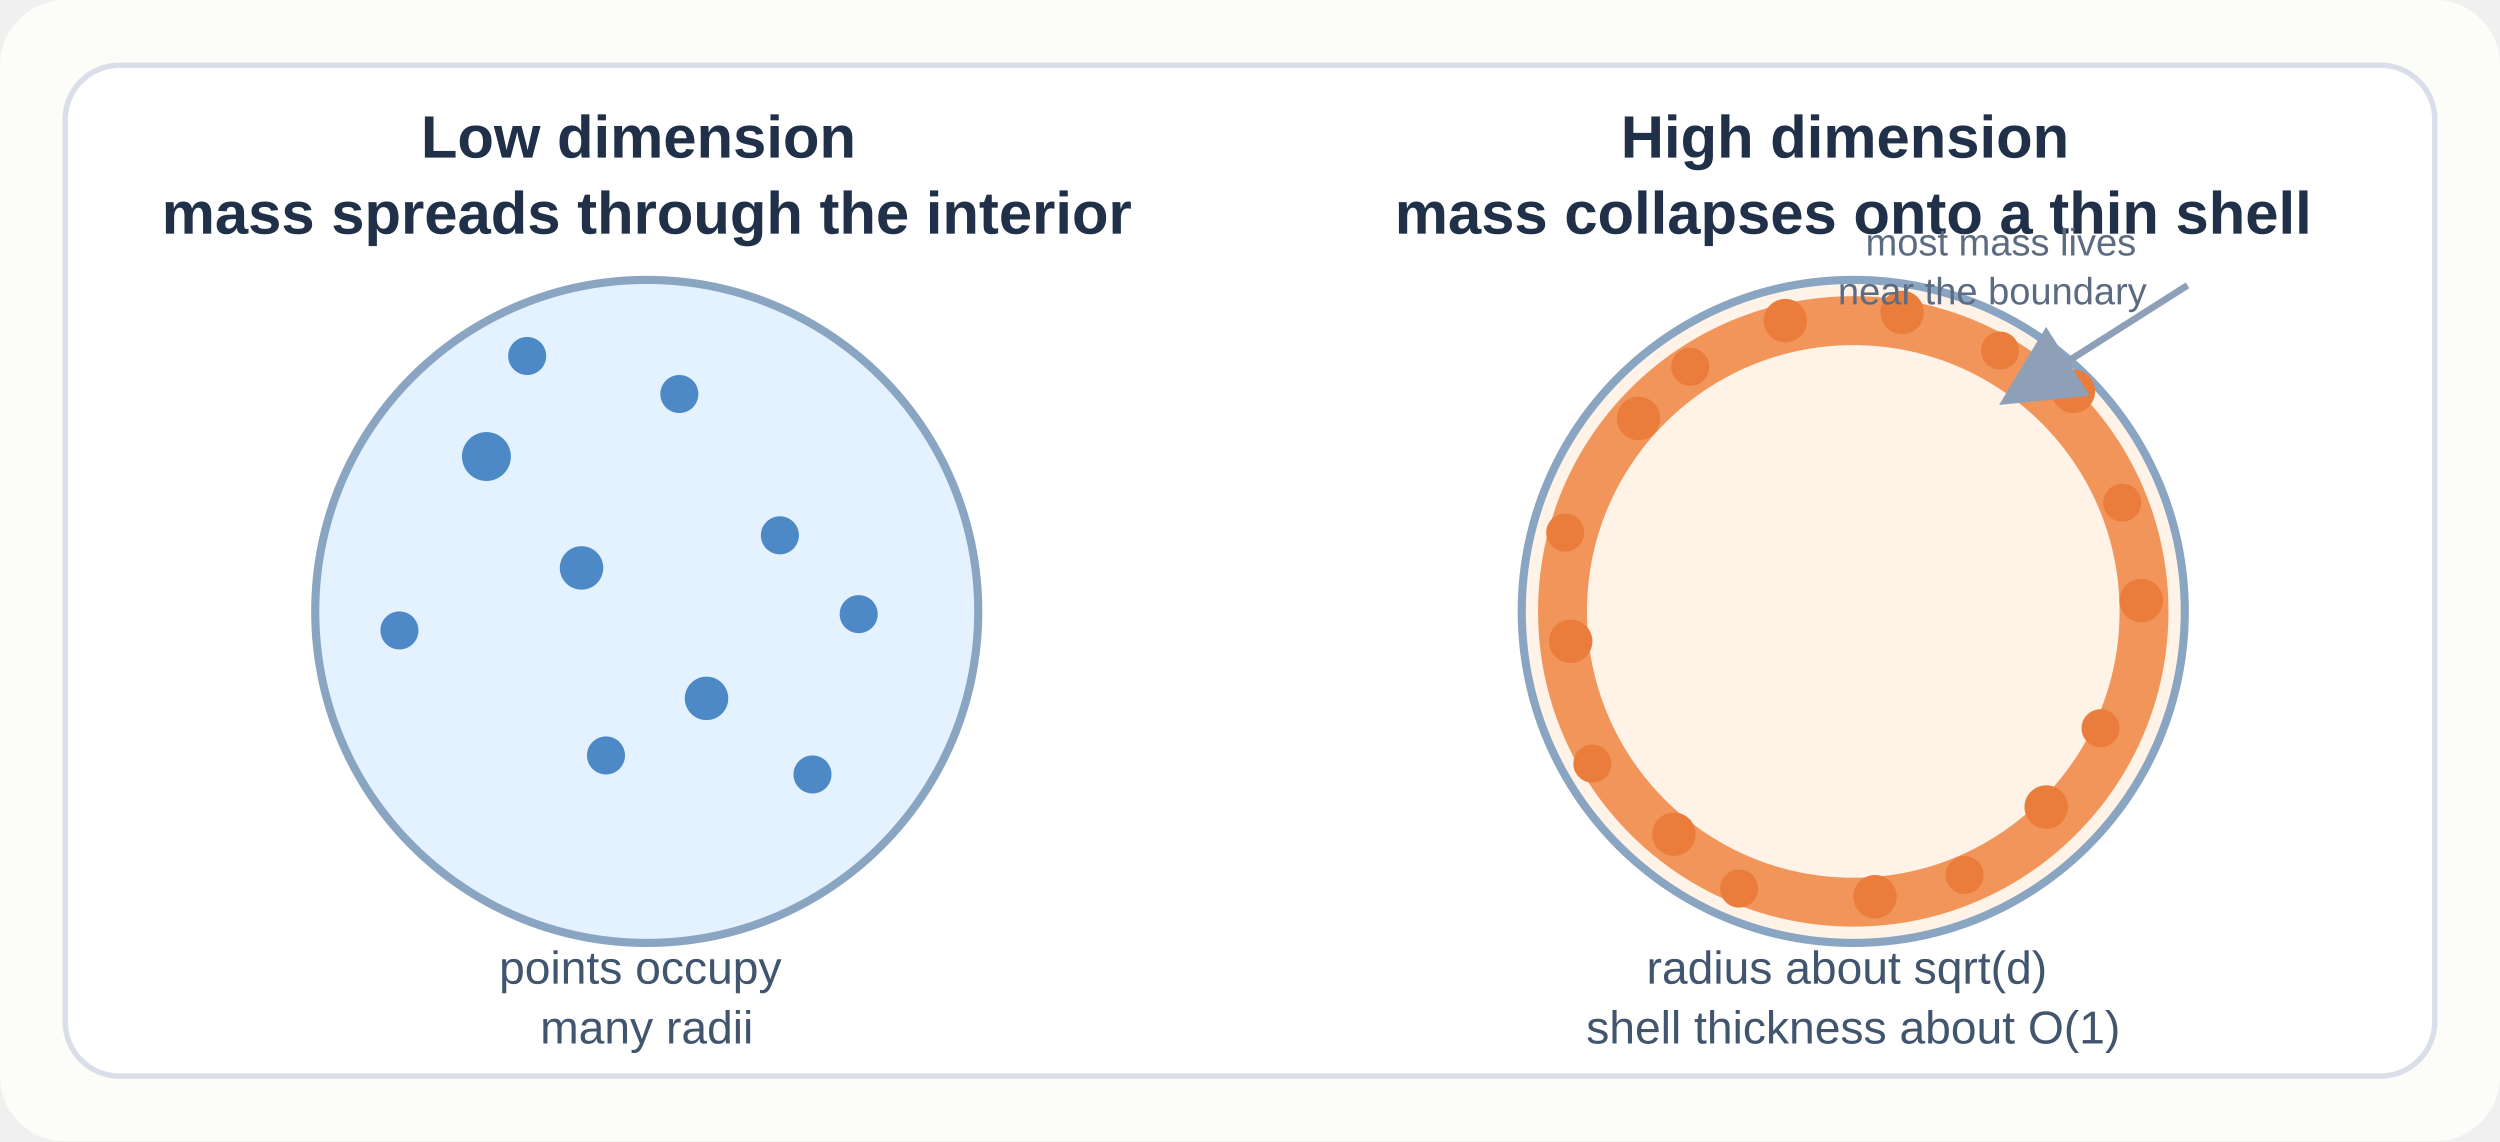
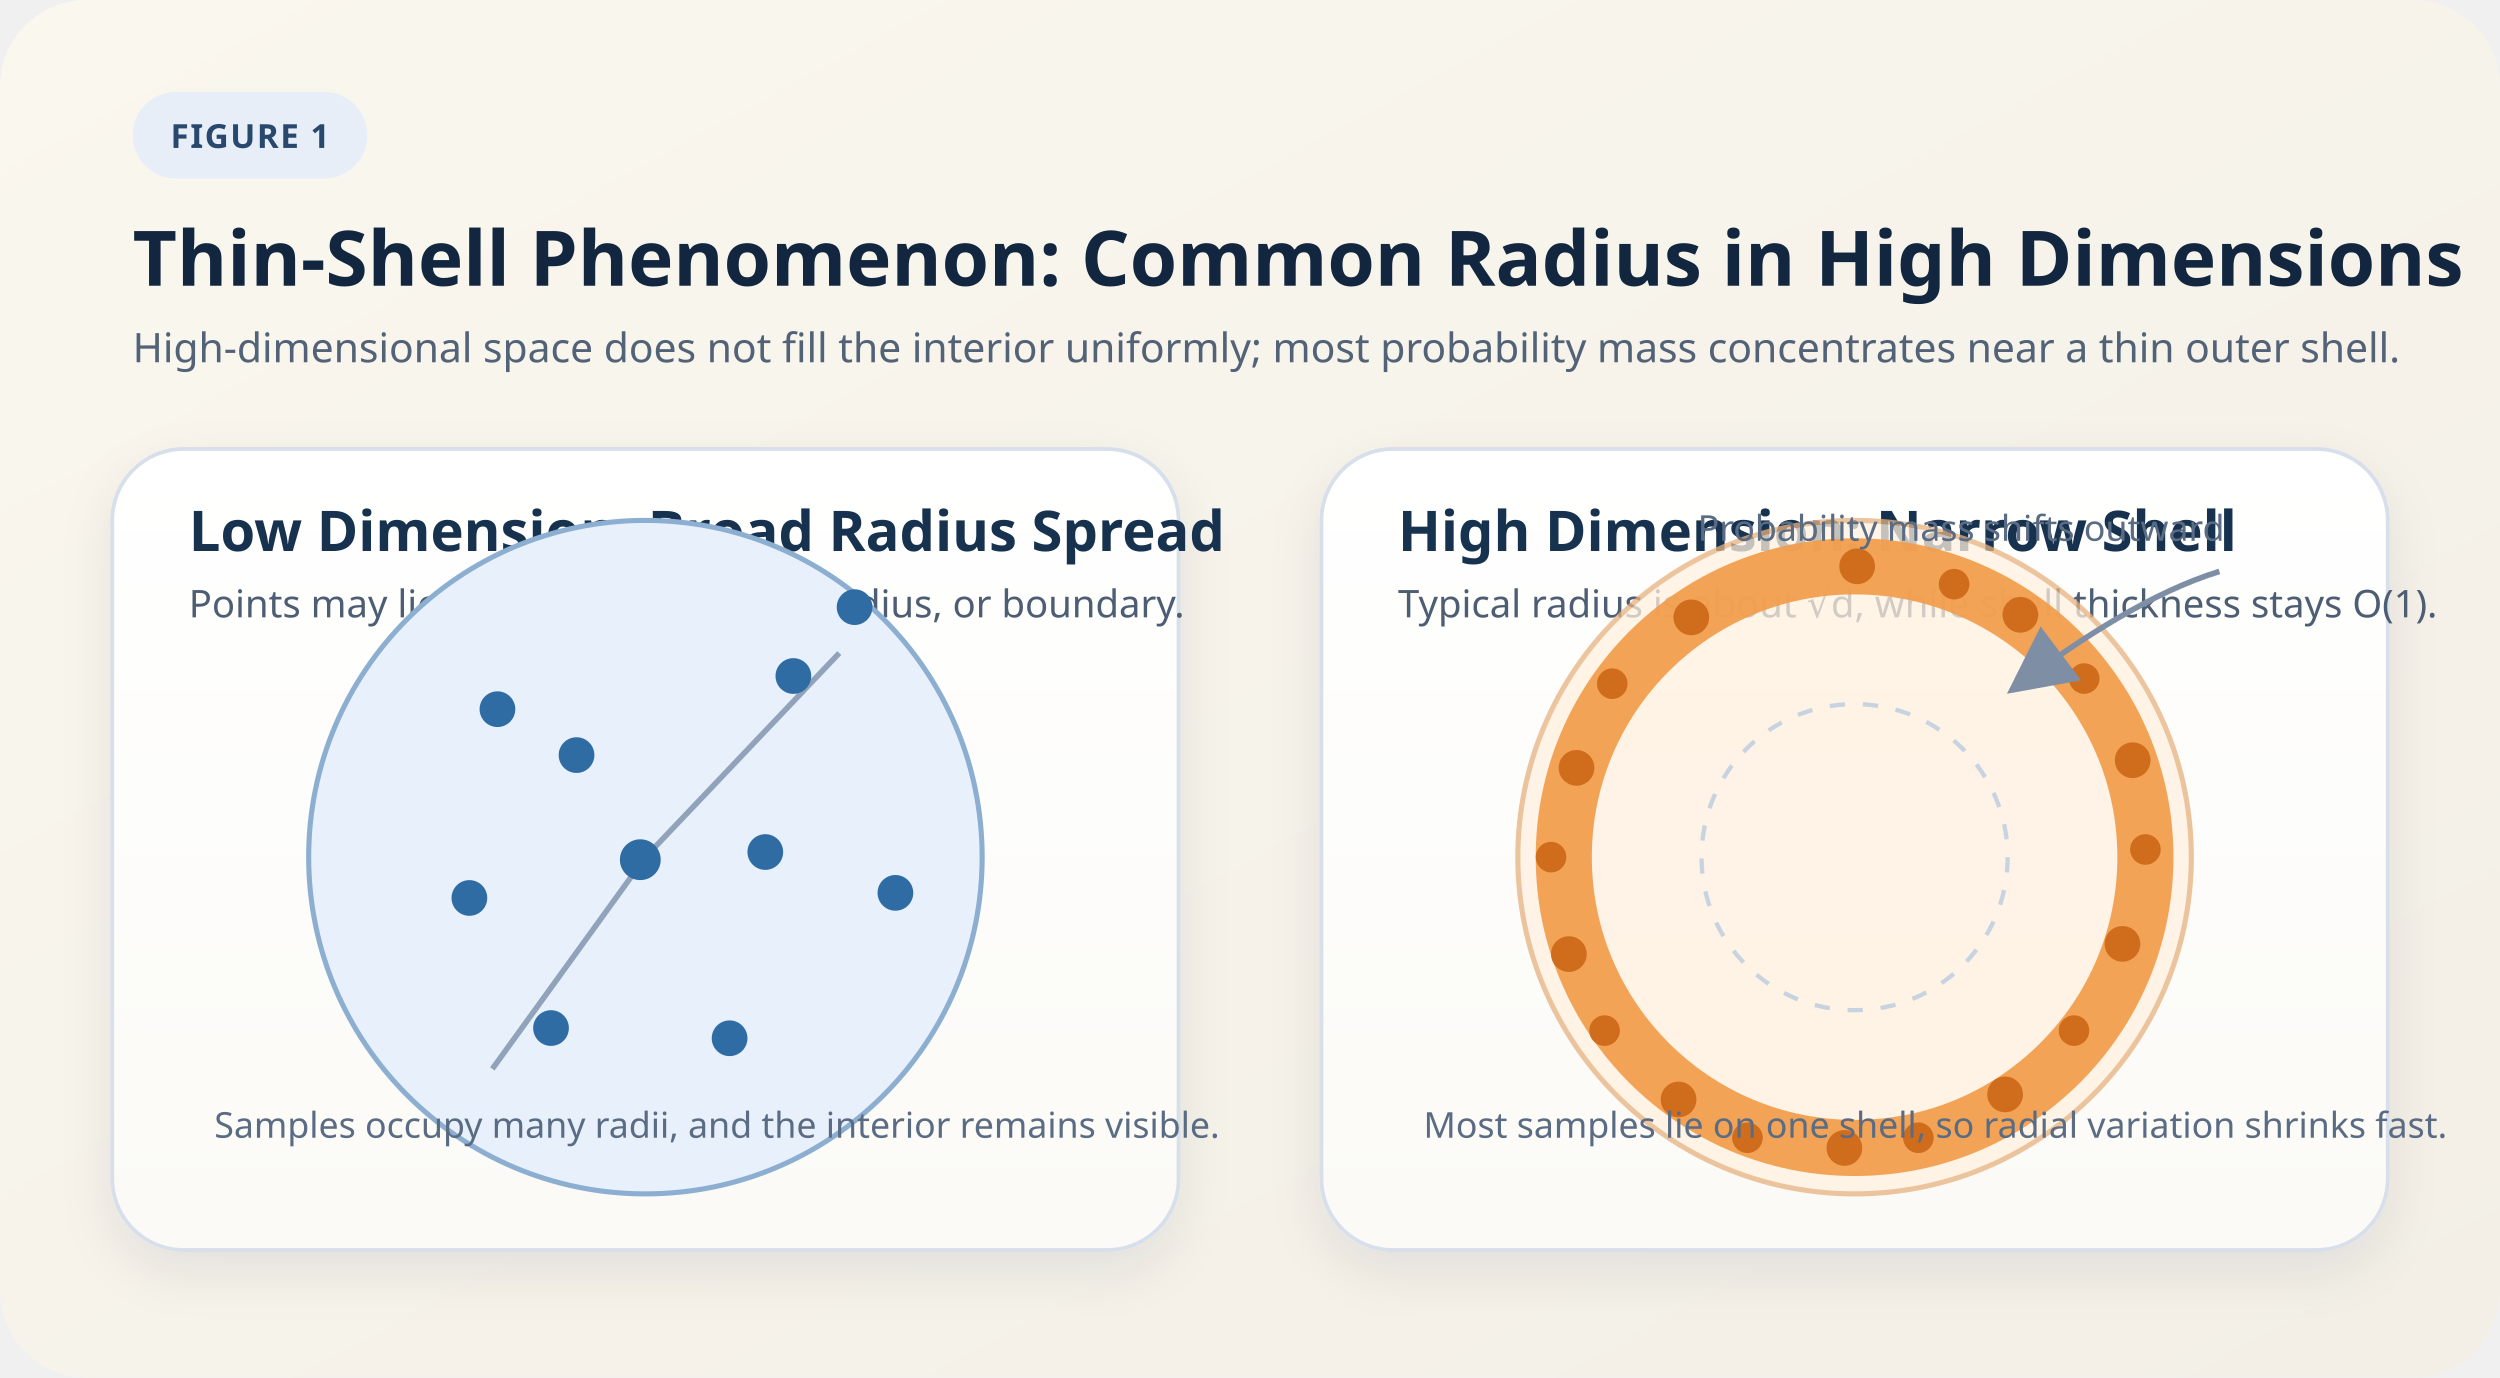
- <svg xmlns="http://www.w3.org/2000/svg" width="920" height="420" viewBox="0 0 920 420" role="img" aria-labelledby="title desc">
+ <svg xmlns="http://www.w3.org/2000/svg" width="980" height="540" viewBox="0 0 980 540" role="img" aria-labelledby="title desc">
+   <defs>
+     <linearGradient id="bg" x1="0" y1="0" x2="1" y2="1">
+       <stop offset="0%" stop-color="#faf7ef" />
+       <stop offset="100%" stop-color="#f3efe6" />
+     </linearGradient>
+     <linearGradient id="card" x1="0" y1="0" x2="0" y2="1">
+       <stop offset="0%" stop-color="#ffffff" />
+       <stop offset="100%" stop-color="#fbfaf6" />
+     </linearGradient>
+     <filter id="shadow" x="-20%" y="-20%" width="140%" height="140%">
+       <feDropShadow dx="0" dy="8" stdDeviation="10" flood-color="#10233b" flood-opacity="0.08" />
+     </filter>
+   </defs>
  <style>
-     .bg { fill: #fcfcf9; }
-     .panel { fill: #ffffff; stroke: #d9dee8; stroke-width: 2; rx: 20; }
-     .heading { fill: #203048; font-family: Arial; font-size: 22px; font-weight: 600; }
-     .label { fill: #41556f; font-family: Arial; font-size: 17px; font-weight: 500; }
-     .small { fill: #5b6b81; font-family: Arial; font-size: 14px; font-weight: 400; }
-     .low-fill { fill: #dfeeff; }
-     .high-fill { fill: #ffe7d4; }
-     .shell { fill: none; stroke: #f08b4b; stroke-width: 18; opacity: 0.9; }
-     .outline { fill: none; stroke: #8aa5c2; stroke-width: 3; }
-     .point-a { fill: #4d89c7; }
-     .point-b { fill: #ea7d3c; }
-     .arrow { stroke: #8da0b8; stroke-width: 2.5; marker-end: url(#arrowHead); }
+     .title { fill: #12263f; font-family: "Avenir Next", "PingFang SC", "Noto Sans SC", "Source Han Sans SC", sans-serif; font-size: 30px; font-weight: 700; }
+     .subtitle { fill: #526277; font-family: "Avenir Next", "PingFang SC", "Noto Sans SC", "Source Han Sans SC", sans-serif; font-size: 16px; font-weight: 500; }
+     .card { fill: url(#card); stroke: #d7dfeb; stroke-width: 1.5; rx: 28; filter: url(#shadow); }
+     .card-title { fill: #16324f; font-family: "Avenir Next", "PingFang SC", "Noto Sans SC", "Source Han Sans SC", sans-serif; font-size: 22px; font-weight: 700; }
+     .card-text { fill: #4d5d73; font-family: "Avenir Next", "PingFang SC", "Noto Sans SC", "Source Han Sans SC", sans-serif; font-size: 15px; font-weight: 500; }
+     .axis-text { fill: #5a6c84; font-family: "Avenir Next", "PingFang SC", "Noto Sans SC", "Source Han Sans SC", sans-serif; font-size: 14px; }
+     .pill { fill: #e7eef8; }
+     .pill-text { fill: #28496d; font-family: "Avenir Next", "PingFang SC", "Noto Sans SC", "Source Han Sans SC", sans-serif; font-size: 13px; font-weight: 700; letter-spacing: 0.6px; }
+     .dash { fill: none; stroke: #c8d3e1; stroke-width: 1.7; stroke-dasharray: 6 7; }
+     .low-shell { fill: #e8f1fb; stroke: #8caed0; stroke-width: 2; }
+     .high-core { fill: #fff0df; stroke: #e5b17f; stroke-width: 2; }
+     .high-shell { fill: none; stroke: #f29c4a; stroke-width: 22; stroke-linecap: round; opacity: 0.92; }
+     .low-point { fill: #2f6ca3; }
+     .high-point { fill: #cf6d1d; }
+     .guide { fill: none; stroke: #91a3ba; stroke-width: 2.2; }
+     .arrow { fill: none; stroke: #7d8ea5; stroke-width: 2.2; marker-end: url(#arrowHead); }
  </style>
  <defs>
    <marker id="arrowHead" markerWidth="12" markerHeight="12" refX="9" refY="6" orient="auto">
-       <path d="M0,0 L12,6 L0,12 z" fill="#8da0b8" />
+       <path d="M0,0 L12,6 L0,12 z" fill="#7d8ea5" />
    </marker>
  </defs>
-   <rect class="bg" x="0" y="0" width="920" height="420" rx="24" />
-   <rect class="panel" x="24" y="24" width="872" height="372" />
-   <text class="heading" x="238" y="58" text-anchor="middle">
-     <tspan x="238" dy="0">Low dimension</tspan>
-     <tspan x="238" dy="28">mass spreads through the interior</tspan>
-   </text>
-   <text class="heading" x="682" y="58" text-anchor="middle">
-     <tspan x="682" dy="0">High dimension</tspan>
-     <tspan x="682" dy="28">mass collapses onto a thin shell</tspan>
-   </text>
-   <circle class="low-fill" cx="238" cy="225" r="122" opacity="0.85" />
-   <circle class="outline" cx="238" cy="225" r="122" />
-   <circle class="point-a" cx="179" cy="168" r="9" />
-   <circle class="point-a" cx="214" cy="209" r="8" />
-   <circle class="point-a" cx="260" cy="257" r="8" />
-   <circle class="point-a" cx="287" cy="197" r="7" />
-   <circle class="point-a" cx="223" cy="278" r="7" />
-   <circle class="point-a" cx="147" cy="232" r="7" />
-   <circle class="point-a" cx="299" cy="285" r="7" />
-   <circle class="point-a" cx="250" cy="145" r="7" />
-   <circle class="point-a" cx="316" cy="226" r="7" />
-   <circle class="point-a" cx="194" cy="131" r="7" />
-   <text class="label" x="238" y="362" text-anchor="middle">
-     <tspan x="238" dy="0">points occupy</tspan>
-     <tspan x="238" dy="22">many radii</tspan>
-   </text>
-   <circle class="high-fill" cx="682" cy="225" r="122" opacity="0.55" />
-   <circle class="shell" cx="682" cy="225" r="107" />
-   <circle class="outline" cx="682" cy="225" r="122" />
-   <circle class="point-b" cx="700" cy="115" r="8" />
-   <circle class="point-b" cx="763" cy="144" r="8" />
-   <circle class="point-b" cx="788" cy="221" r="8" />
-   <circle class="point-b" cx="753" cy="297" r="8" />
-   <circle class="point-b" cx="690" cy="330" r="8" />
-   <circle class="point-b" cx="616" cy="307" r="8" />
-   <circle class="point-b" cx="578" cy="236" r="8" />
-   <circle class="point-b" cx="603" cy="154" r="8" />
-   <circle class="point-b" cx="657" cy="118" r="8" />
-   <circle class="point-b" cx="736" cy="129" r="7" />
-   <circle class="point-b" cx="781" cy="185" r="7" />
-   <circle class="point-b" cx="773" cy="268" r="7" />
-   <circle class="point-b" cx="723" cy="322" r="7" />
-   <circle class="point-b" cx="640" cy="327" r="7" />
-   <circle class="point-b" cx="586" cy="281" r="7" />
-   <circle class="point-b" cx="576" cy="196" r="7" />
-   <circle class="point-b" cx="622" cy="135" r="7" />
-   <text class="label" x="682" y="362" text-anchor="middle">
-     <tspan x="682" dy="0">radius about sqrt(d)</tspan>
-     <tspan x="682" dy="22">shell thickness about O(1)</tspan>
-   </text>
-   <line class="arrow" x1="805" y1="105" x2="742" y2="145" />
-   <text class="small" x="790" y="94" text-anchor="end">
-     <tspan x="790" dy="0">most mass lives</tspan>
-     <tspan x="790" dy="18">near the boundary</tspan>
-   </text>
+   <rect x="0" y="0" width="980" height="540" fill="url(#bg)" rx="34" />
+   <rect class="pill" x="52" y="36" width="92" height="34" rx="17" />
+   <text class="pill-text" x="98" y="58" text-anchor="middle">FIGURE 1</text>
+   <text class="title" x="52" y="112">Thin-Shell Phenomenon: Common Radius in High Dimensions</text>
+   <text class="subtitle" x="52" y="142">High-dimensional space does not fill the interior uniformly; most probability mass concentrates near a thin outer shell.</text>
+   <rect class="card" x="44" y="176" width="418" height="314" rx="28" />
+   <rect class="card" x="518" y="176" width="418" height="314" rx="28" />
+   <text class="card-title" x="74" y="216">Low Dimension: Broad Radius Spread</text>
+   <text class="card-text" x="74" y="242">Points may lie near the center, mid-radius, or boundary.</text>
+   <circle class="dash" cx="253" cy="336" r="46" />
+   <circle class="dash" cx="253" cy="336" r="88" />
+   <circle class="low-shell" cx="253" cy="336" r="132" />
+   <line class="guide" x1="253" y1="336" x2="329" y2="256" />
+   <line class="guide" x1="253" y1="336" x2="193" y2="419" />
+   <circle class="low-point" cx="251" cy="337" r="8" />
+   <circle class="low-point" cx="226" cy="296" r="7" />
+   <circle class="low-point" cx="300" cy="334" r="7" />
+   <circle class="low-point" cx="311" cy="265" r="7" />
+   <circle class="low-point" cx="195" cy="278" r="7" />
+   <circle class="low-point" cx="184" cy="352" r="7" />
+   <circle class="low-point" cx="216" cy="403" r="7" />
+   <circle class="low-point" cx="286" cy="407" r="7" />
+   <circle class="low-point" cx="351" cy="350" r="7" />
+   <circle class="low-point" cx="335" cy="238" r="7" />
+   <text class="axis-text" x="84" y="446">Samples occupy many radii, and the interior remains visible.</text>
+   <text class="card-title" x="548" y="216">High Dimension: Narrow Shell</text>
+   <text class="card-text" x="548" y="242">Typical radius is about √d, while shell thickness stays O(1).</text>
+   <circle class="high-core" cx="727" cy="336" r="132" opacity="0.75" />
+   <circle class="high-shell" cx="727" cy="336" r="114" />
+   <circle class="dash" cx="727" cy="336" r="60" />
+   <circle class="high-point" cx="728" cy="222" r="7" />
+   <circle class="high-point" cx="792" cy="241" r="7" />
+   <circle class="high-point" cx="836" cy="298" r="7" />
+   <circle class="high-point" cx="832" cy="370" r="7" />
+   <circle class="high-point" cx="786" cy="429" r="7" />
+   <circle class="high-point" cx="723" cy="450" r="7" />
+   <circle class="high-point" cx="658" cy="431" r="7" />
+   <circle class="high-point" cx="615" cy="374" r="7" />
+   <circle class="high-point" cx="618" cy="301" r="7" />
+   <circle class="high-point" cx="663" cy="242" r="7" />
+   <circle class="high-point" cx="766" cy="229" r="6" />
+   <circle class="high-point" cx="817" cy="266" r="6" />
+   <circle class="high-point" cx="841" cy="333" r="6" />
+   <circle class="high-point" cx="813" cy="404" r="6" />
+   <circle class="high-point" cx="752" cy="446" r="6" />
+   <circle class="high-point" cx="685" cy="446" r="6" />
+   <circle class="high-point" cx="629" cy="404" r="6" />
+   <circle class="high-point" cx="608" cy="336" r="6" />
+   <circle class="high-point" cx="632" cy="268" r="6" />
+   <text class="axis-text" x="558" y="446">Most samples lie on one shell, so radial variation shrinks fast.</text>
+   <path class="arrow" d="M870 224 C844 232, 816 250, 792 268" />
+   <text class="axis-text" x="872" y="212" text-anchor="end">Probability mass shifts outward</text>
</svg>
